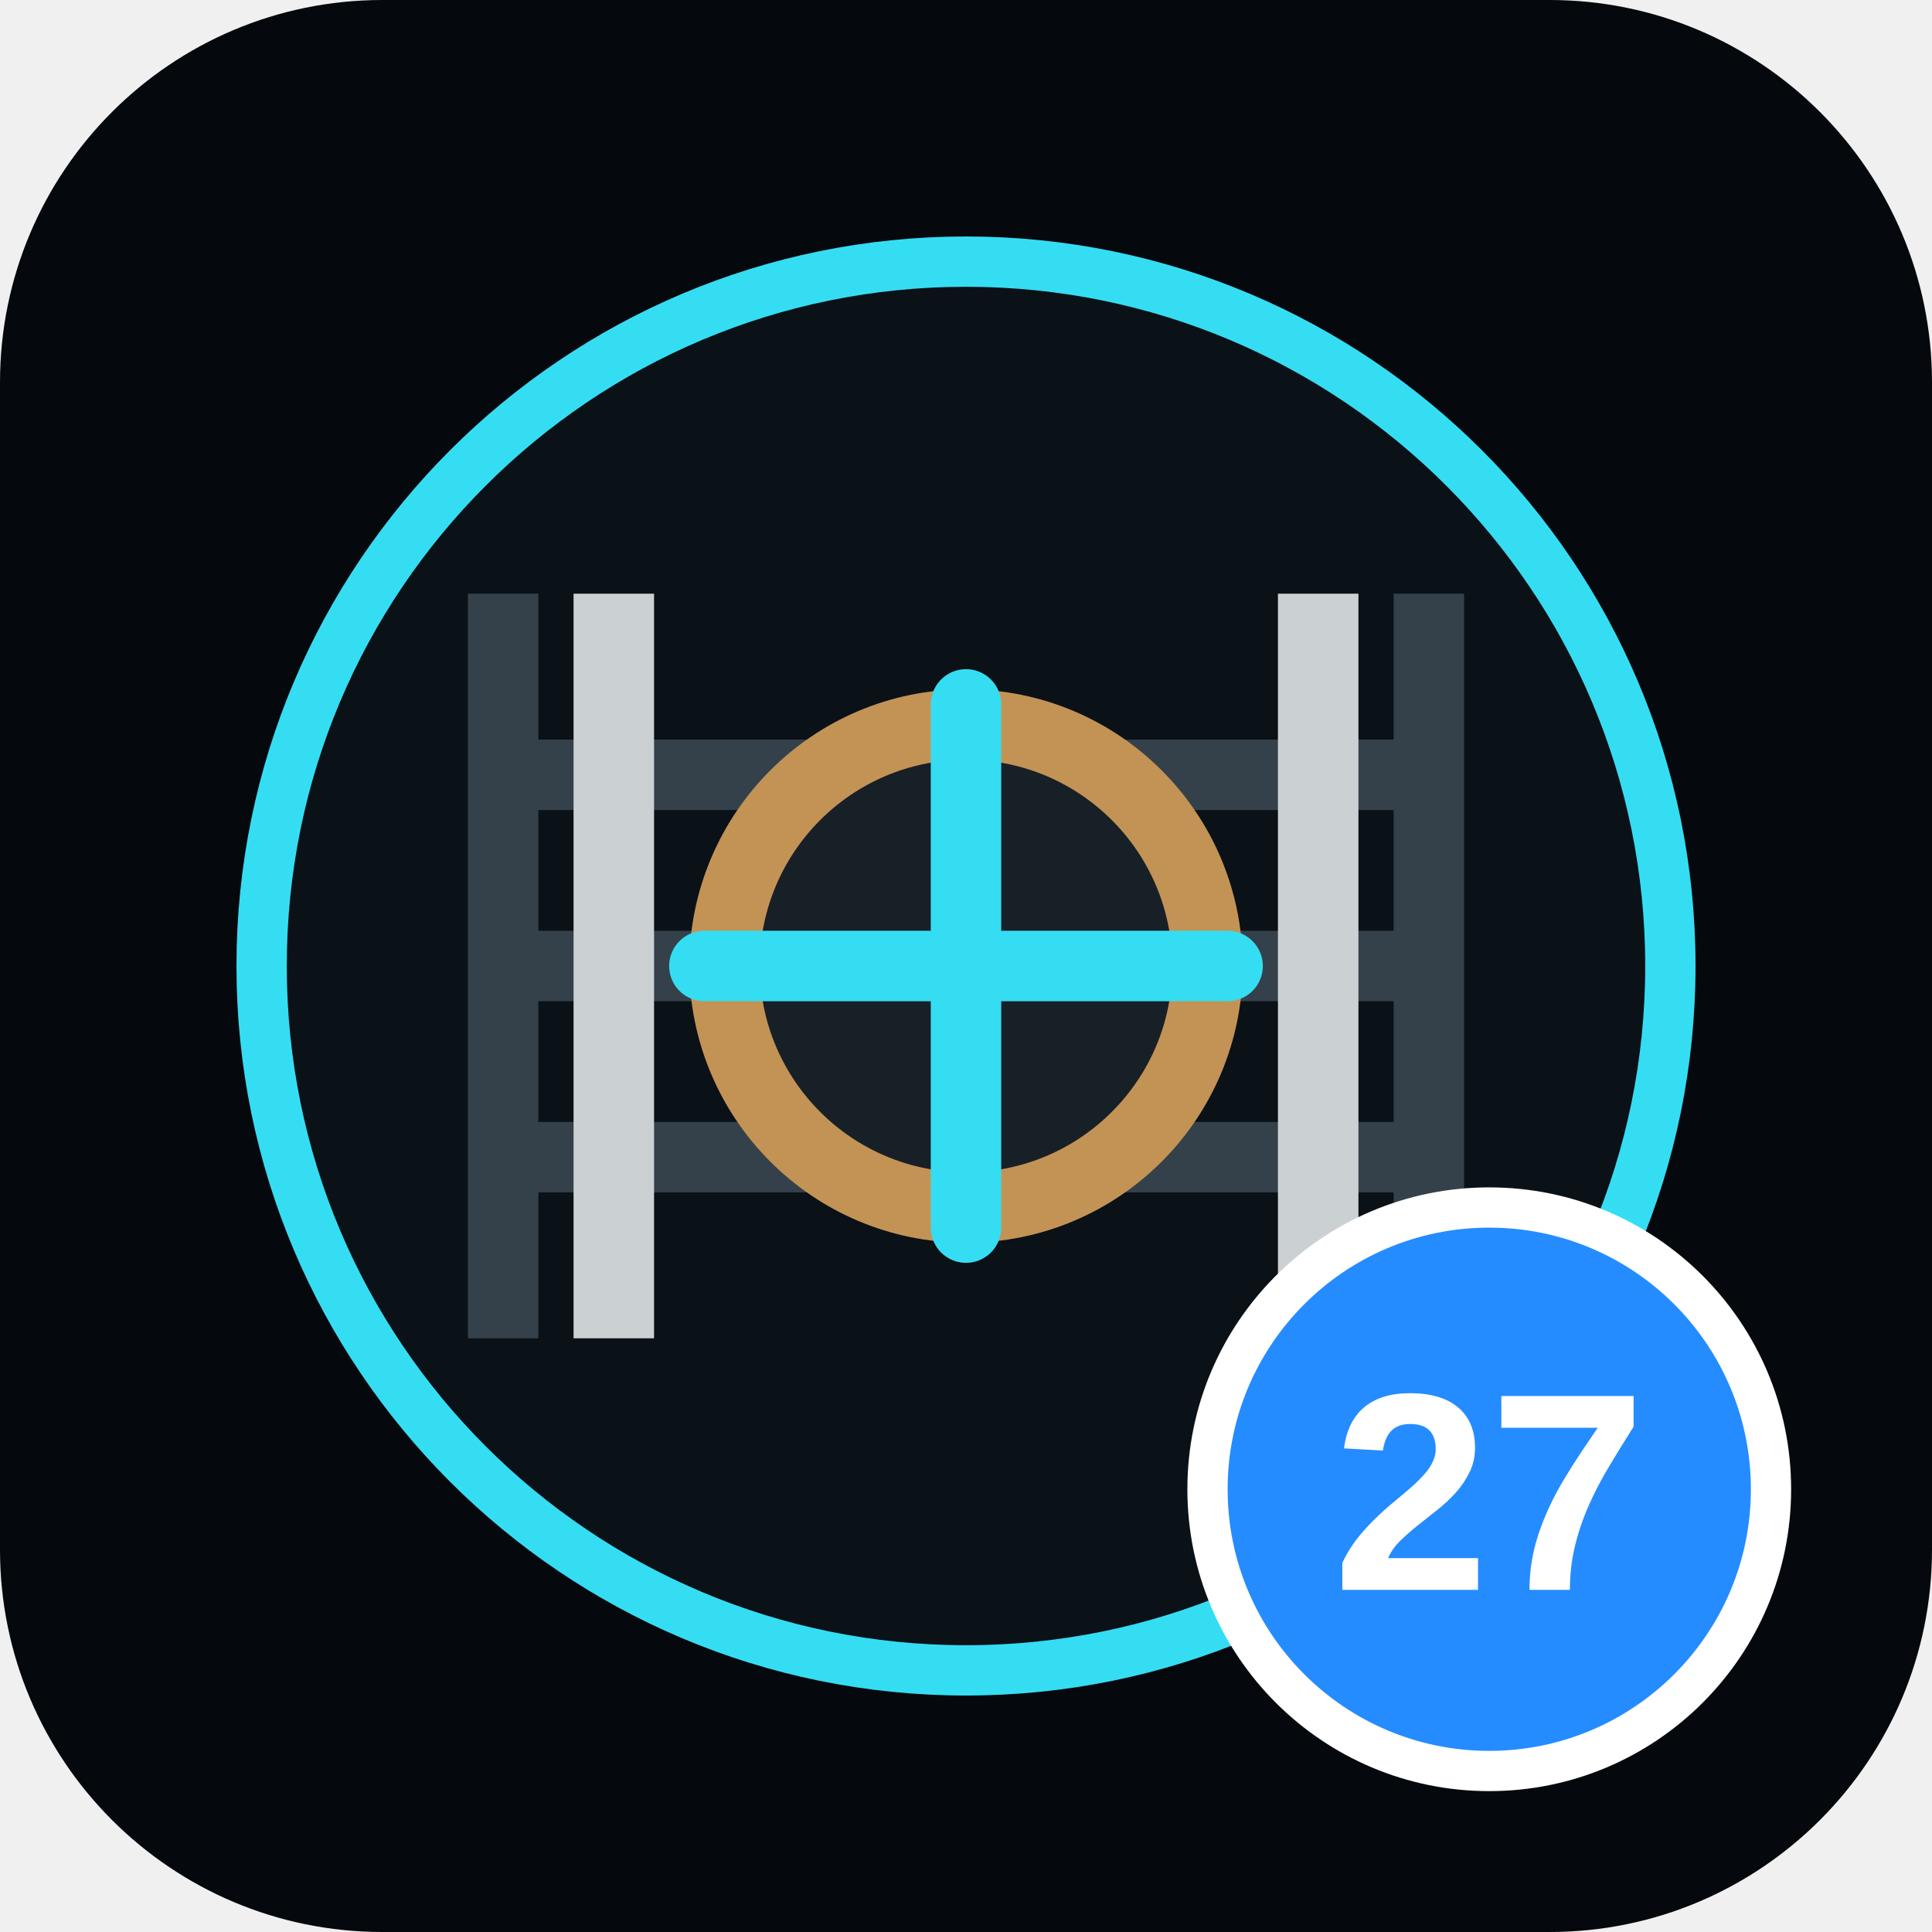
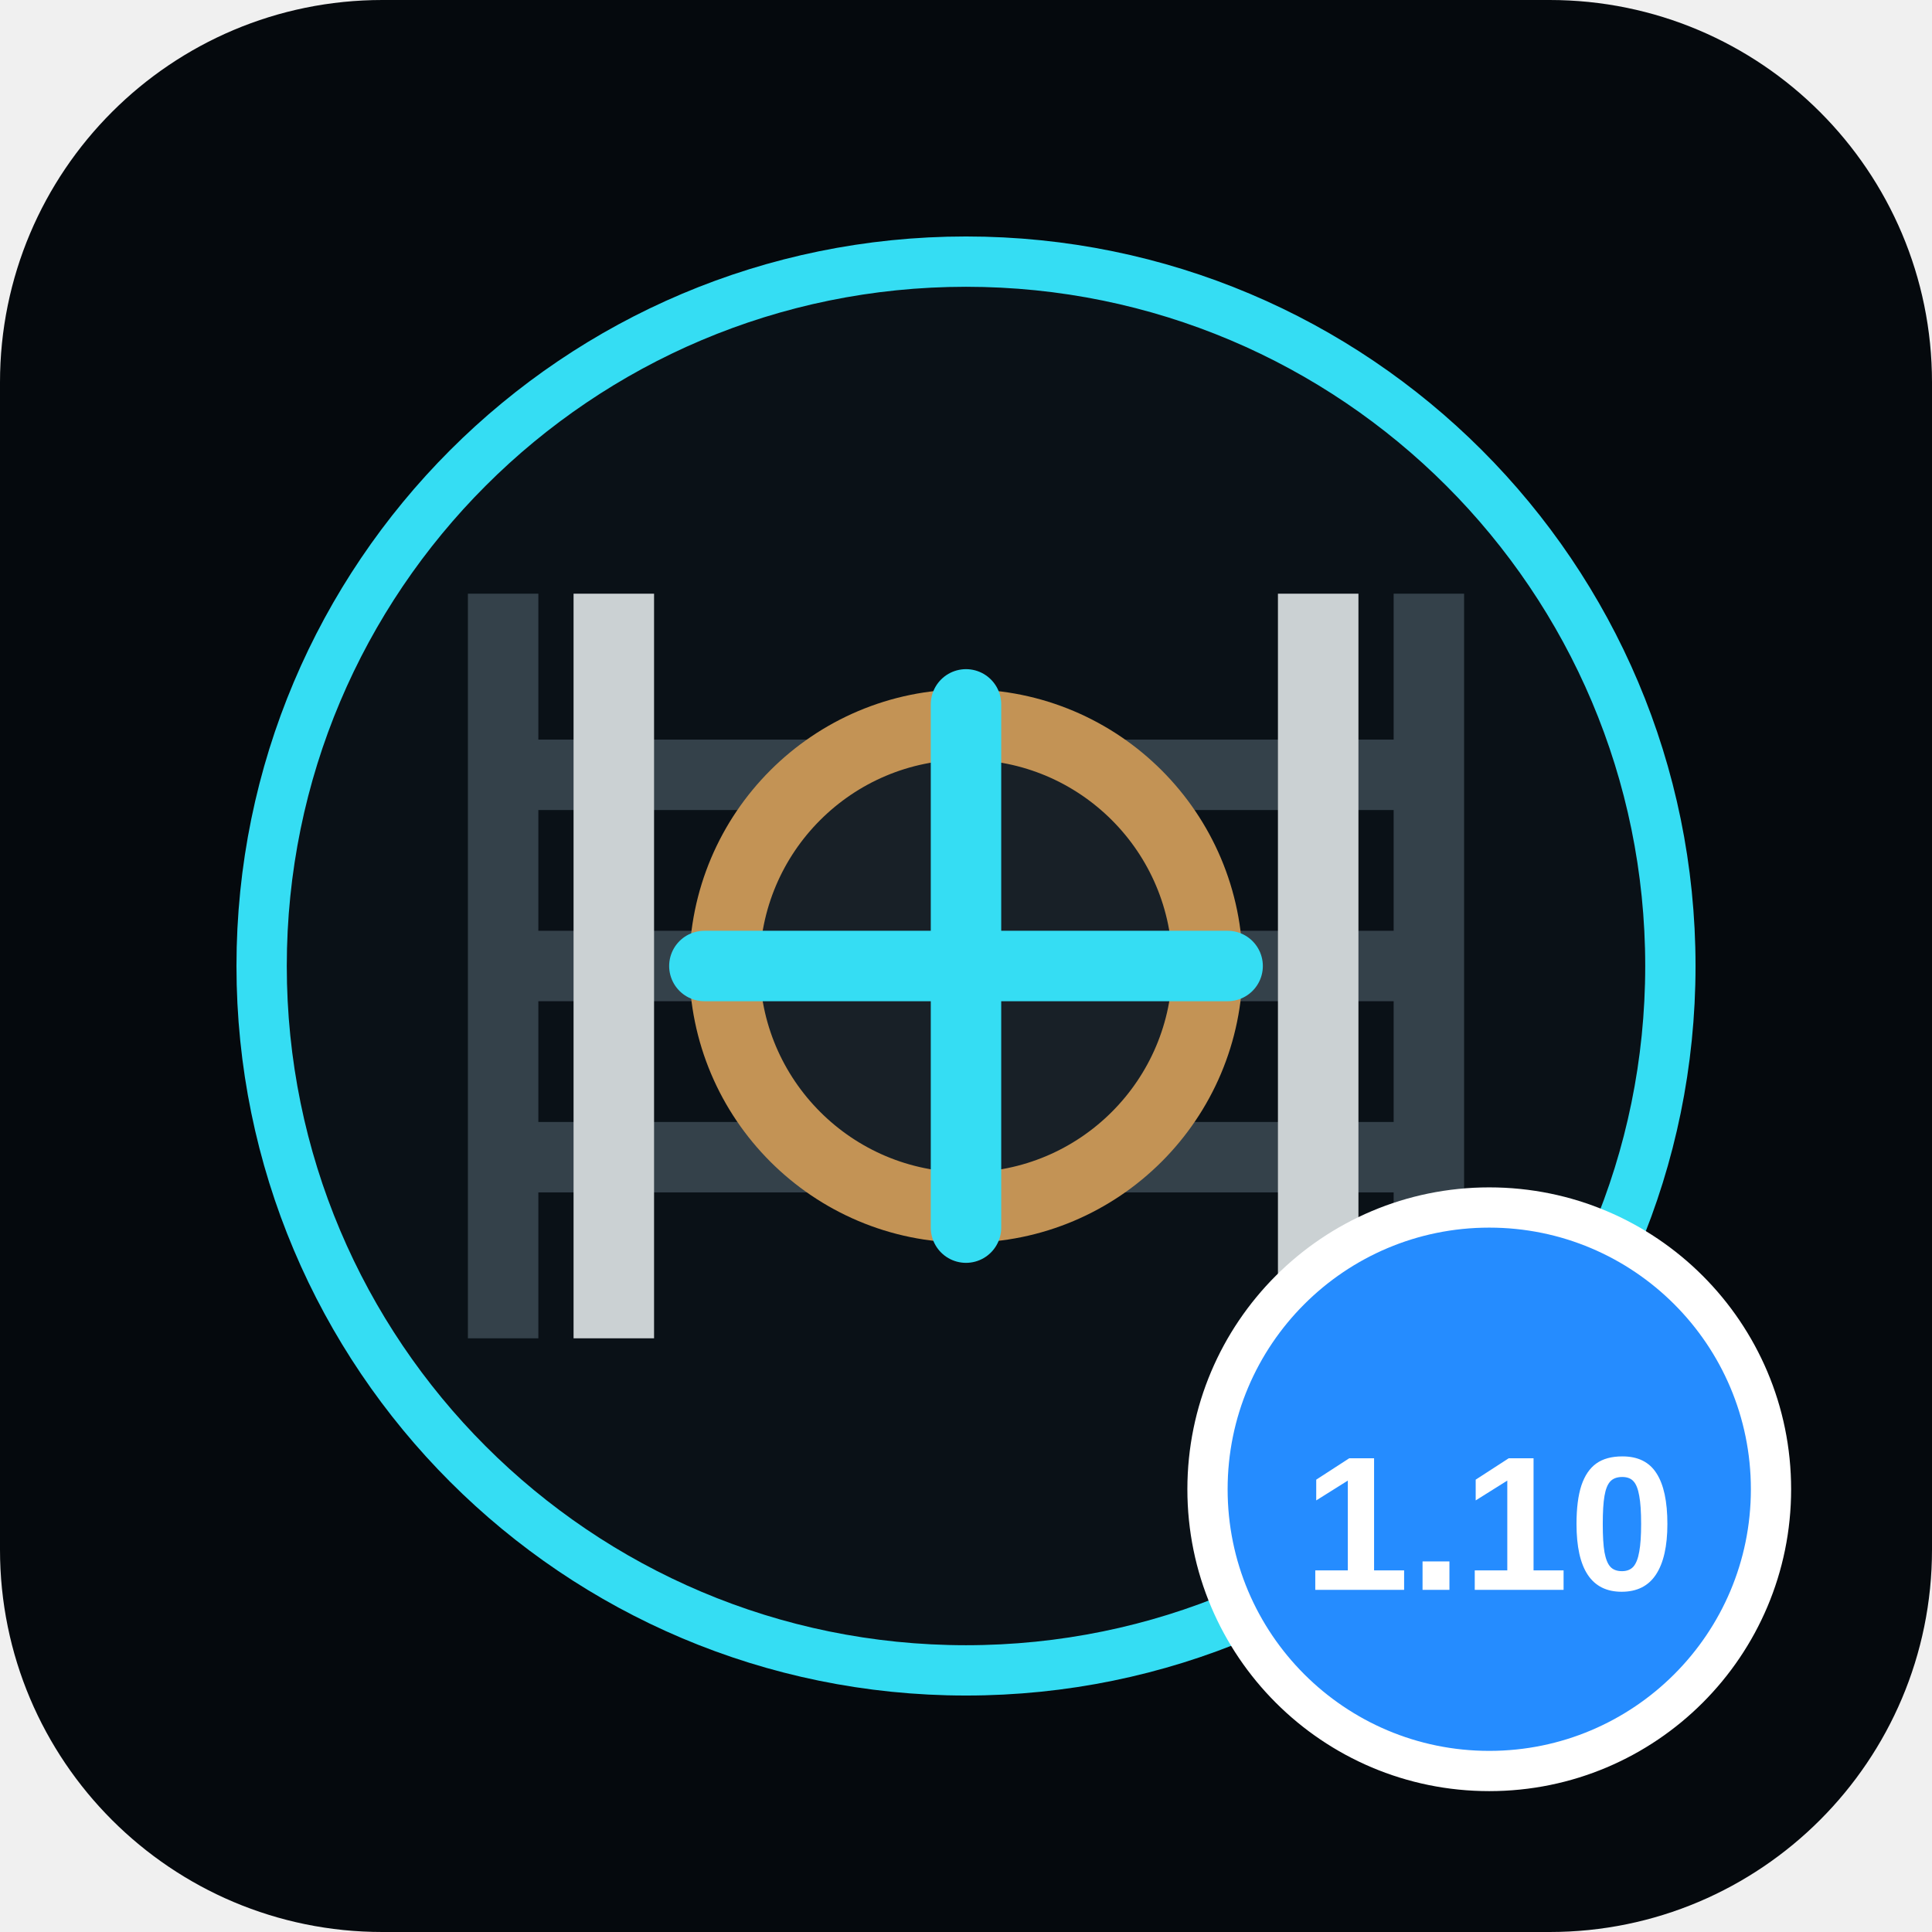
<svg xmlns="http://www.w3.org/2000/svg" viewBox="0 0 192 192">
  <rect width="192" height="192" rx="38" fill="#05090d" />
  <circle cx="96" cy="96" r="70" fill="#0a1117" stroke="#35ddf3" stroke-width="5" />
  <path d="M50 133V59M142 133V59M50 77h92M50 96h92M50 115h92" fill="none" stroke="#34414a" stroke-width="7" />
  <path d="M61 133V59M131 133V59" fill="none" stroke="#cbd1d3" stroke-width="8" />
  <circle cx="96" cy="96" r="24" fill="#182027" stroke="#c39355" stroke-width="7" />
  <path d="M96 70v52M70 96h52" stroke="#35ddf3" stroke-width="7" stroke-linecap="round" />
  <circle cx="148" cy="148" r="28" fill="#258cff" stroke="#fff" stroke-width="4" />
-   <text x="148" y="158" text-anchor="middle" fill="#fff" font-family="Arial,sans-serif" font-size="28" font-weight="700">27</text>
+   <text x="148" y="158" text-anchor="middle" fill="#fff" font-family="Arial,sans-serif" font-size="19" font-weight="700">1.10</text>
</svg>
